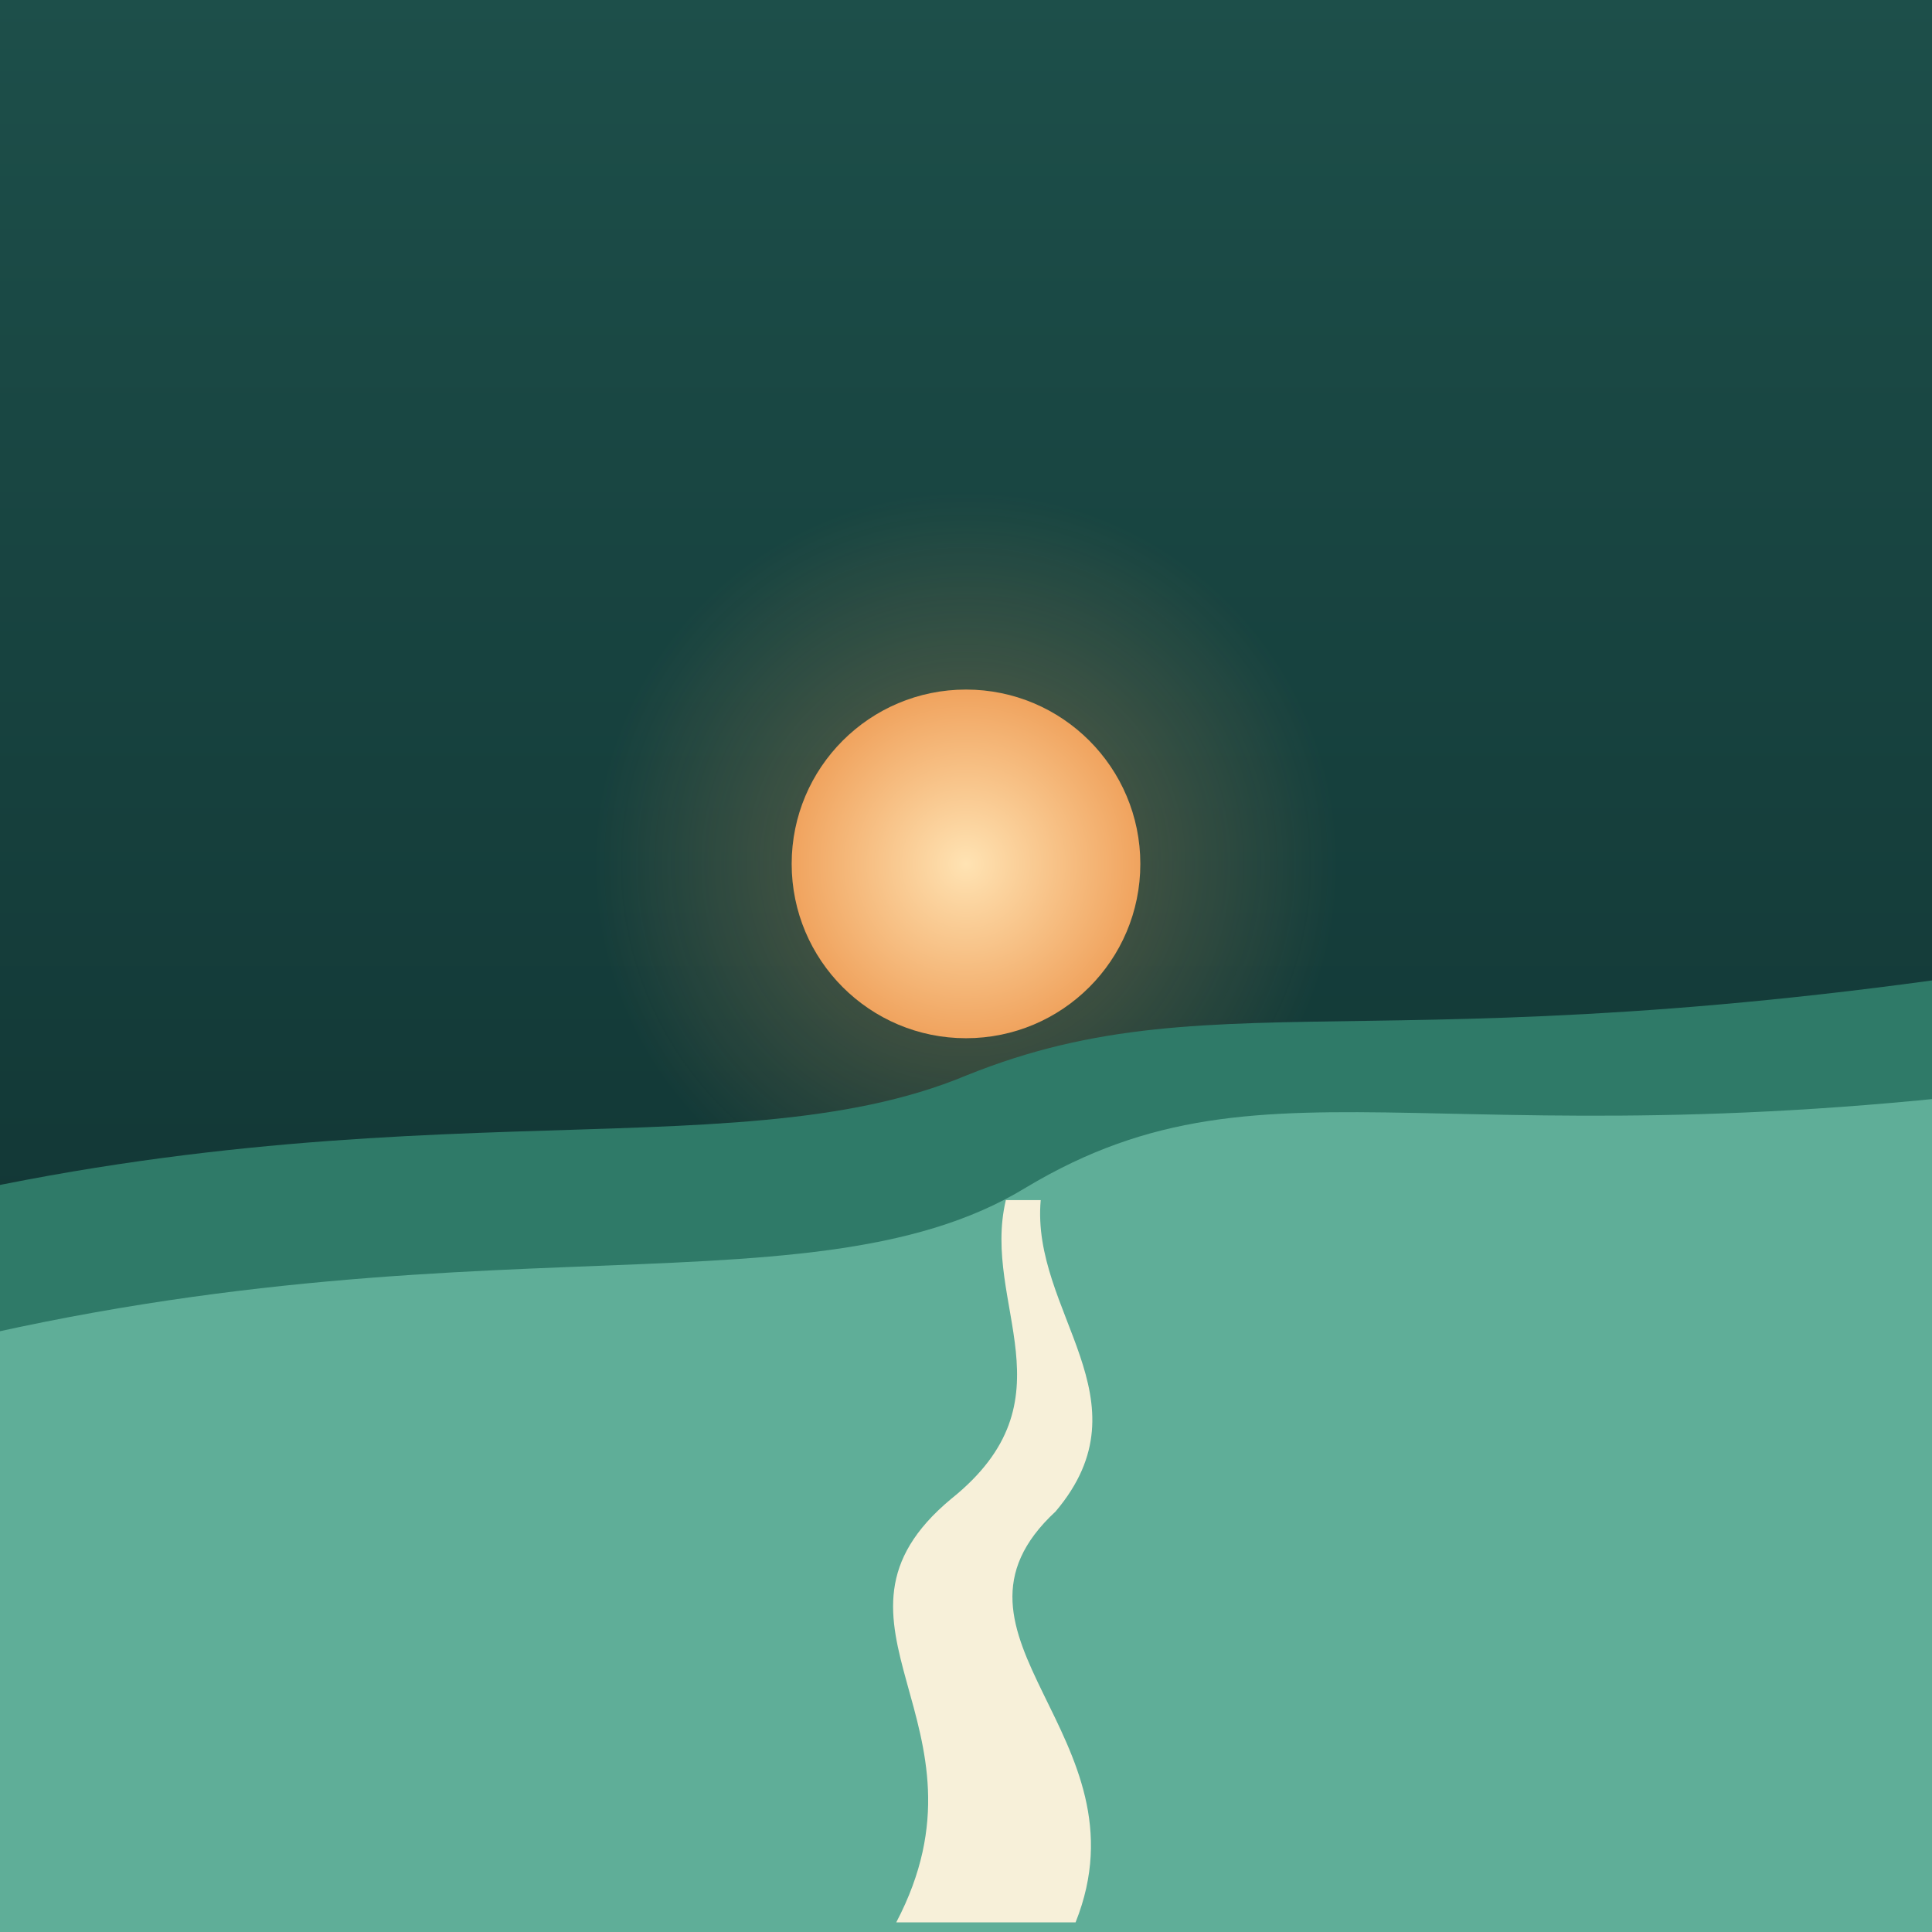
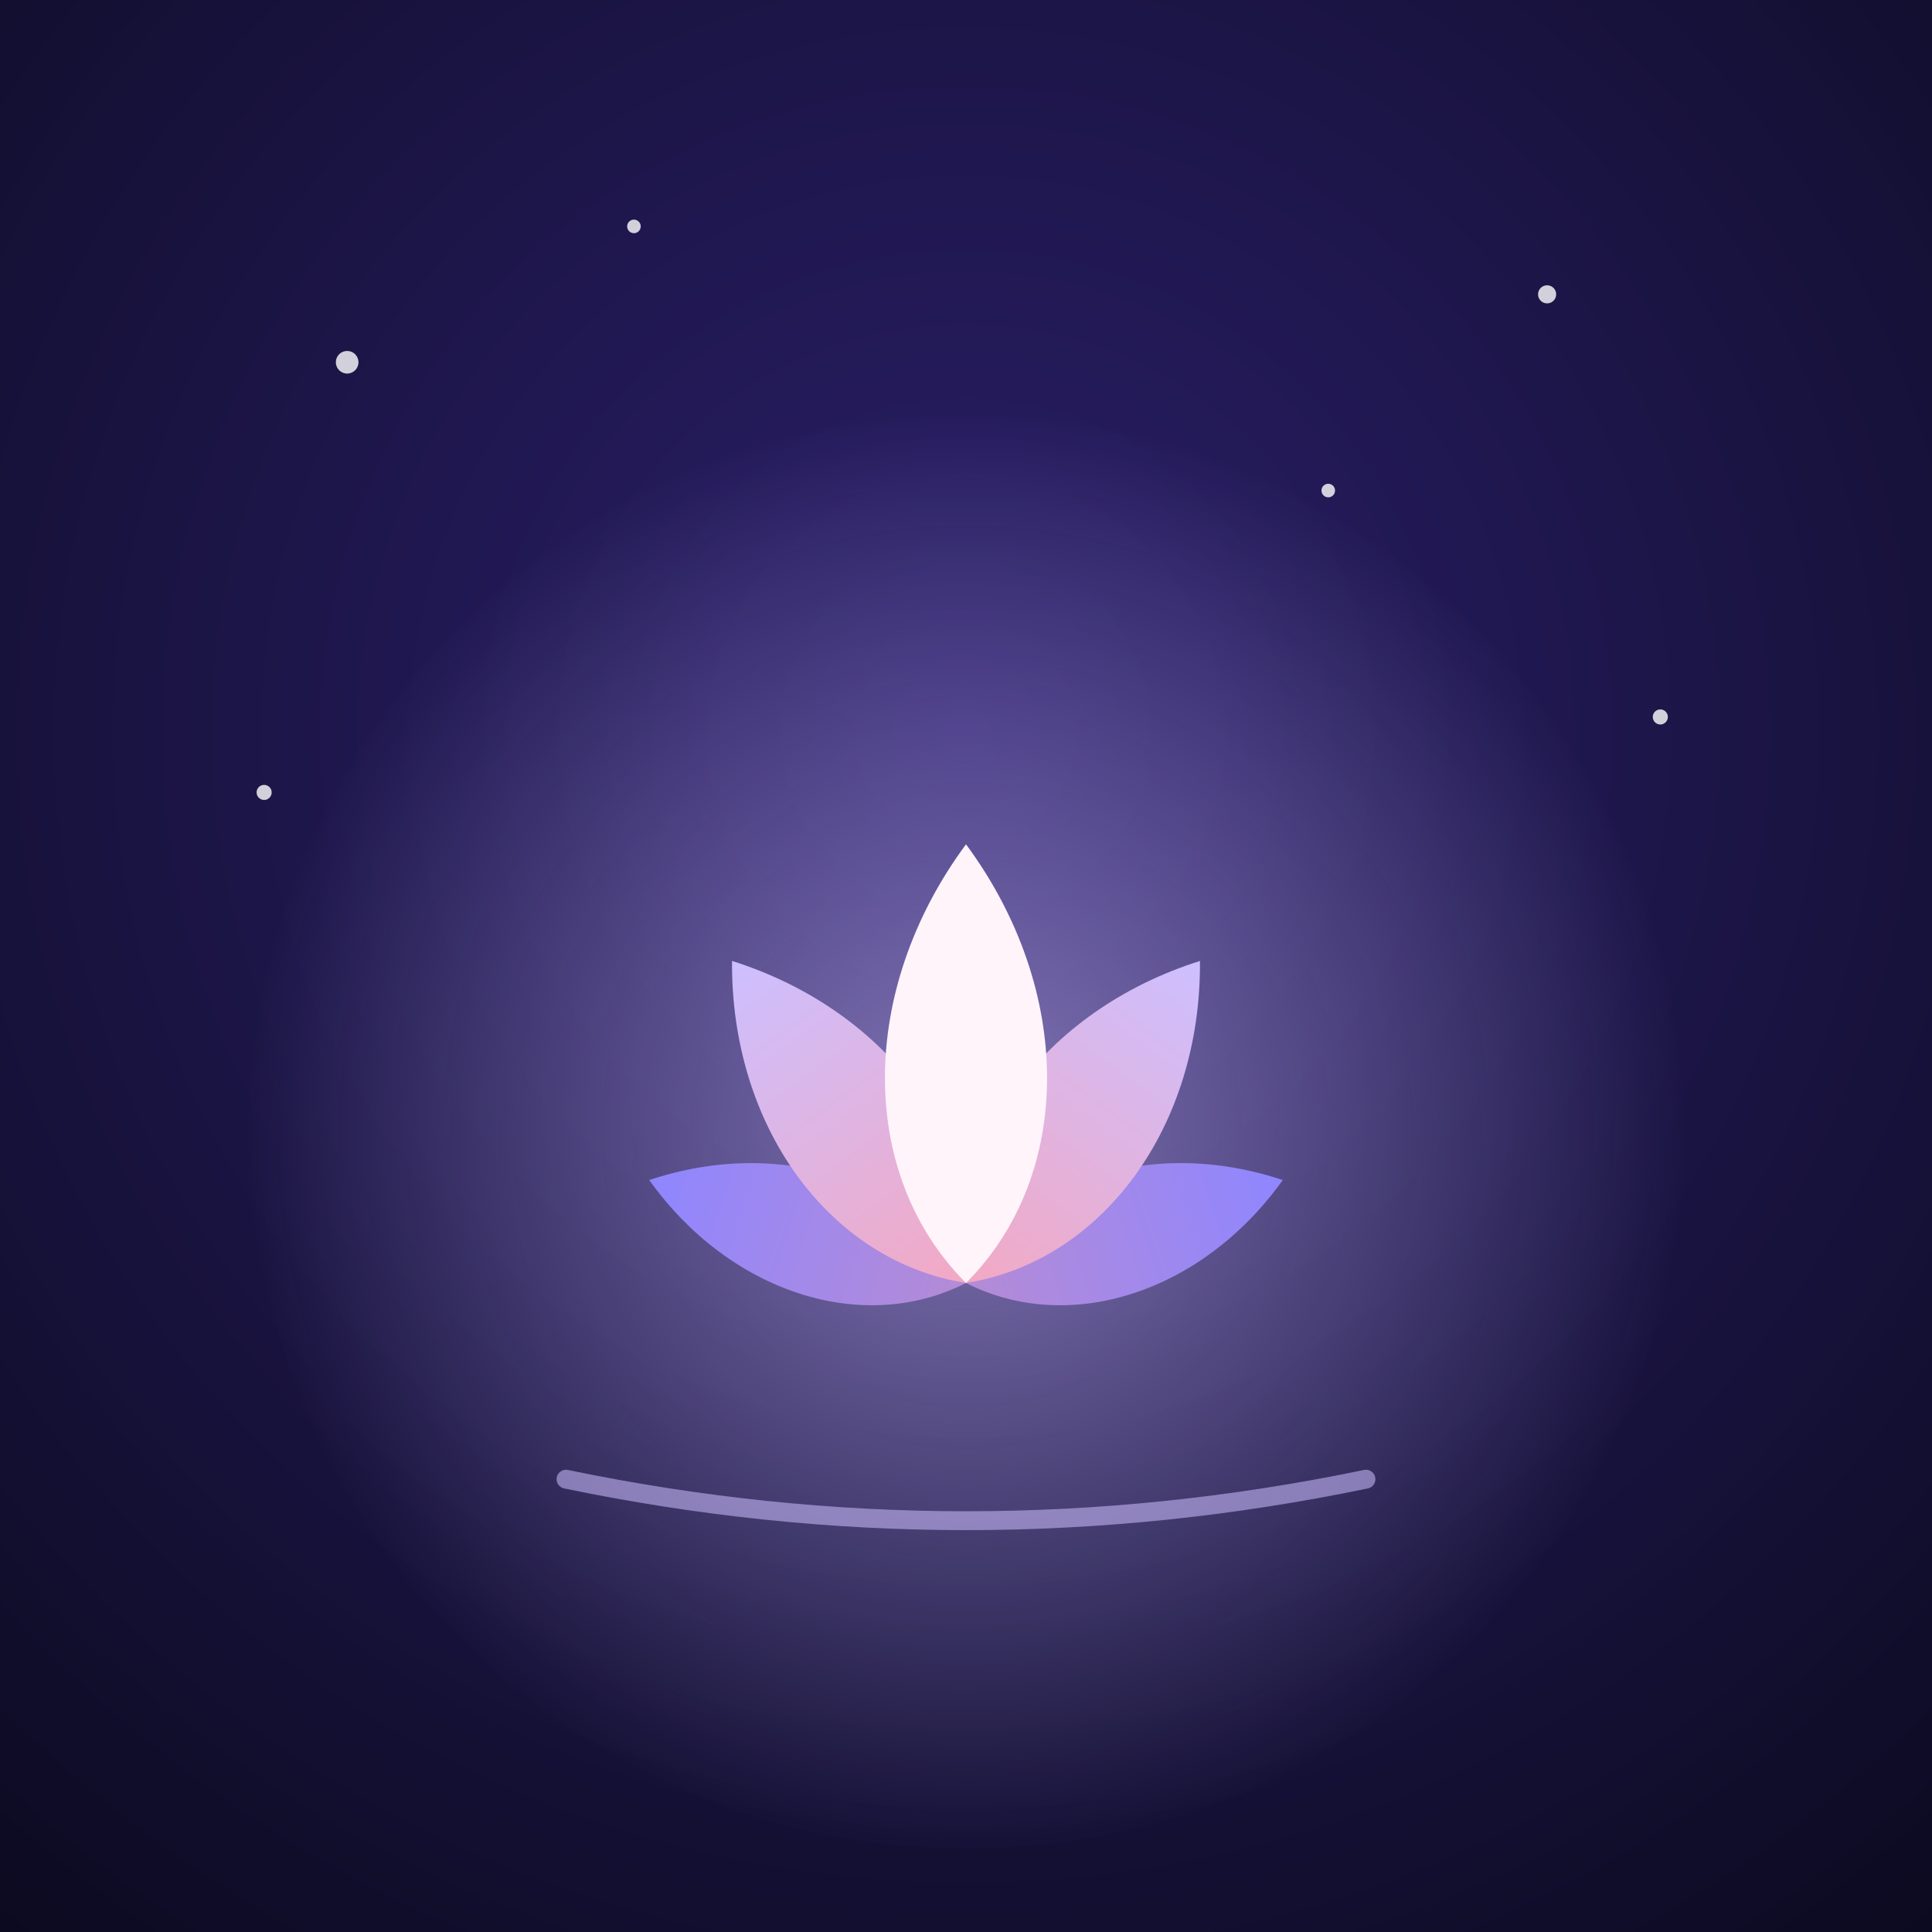
<svg xmlns="http://www.w3.org/2000/svg" viewBox="0 0 512 512">
  <defs>
-     <linearGradient id="c" x1="0" y1="0" x2="0" y2="1">
-       <stop offset="0" stop-color="#1d4f4a" />
-       <stop offset="1" stop-color="#0c2a2a" />
+     <radialGradient id="n" cx=".5" cy=".38" r=".8">
+       <stop offset="0" stop-color="#2b1f6b" />
+       <stop offset="1" stop-color="#0b0a1f" />
+     </radialGradient>
+     <linearGradient id="p" x1="0" y1="1" x2="0" y2="0">
+       <stop offset="0" stop-color="#f2a9c4" />
+       <stop offset="1" stop-color="#cdbfff" />
    </linearGradient>
-     <radialGradient id="s" cx=".5" cy=".5" r=".5">
-       <stop offset="0" stop-color="#ffe3b3" />
-       <stop offset="1" stop-color="#f0a35e" />
+     <linearGradient id="q" x1="0" y1="1" x2="0" y2="0">
+       <stop offset="0" stop-color="#b48bd6" />
+       <stop offset="1" stop-color="#8f86ff" />
+     </linearGradient>
+     <radialGradient id="h" cx=".5" cy=".5" r=".5">
+       <stop offset="0" stop-color="#cdbfff" stop-opacity=".55" />
+       <stop offset="1" stop-color="#cdbfff" stop-opacity="0" />
    </radialGradient>
-     <radialGradient id="h" cx=".5" cy=".5" r=".5">
-       <stop offset="0" stop-color="#f0a35e" stop-opacity=".35" />
-       <stop offset="1" stop-color="#f0a35e" stop-opacity="0" />
-     </radialGradient>
+     <path id="f" d="M0 0C34 -34 34 -92 0 -138C-34 -92 -34 -34 0 0Z" />
    <clipPath id="r">
      <rect width="512" height="512" />
    </clipPath>
  </defs>
  <g clip-path="url(#r)">
-     <rect width="512" height="512" fill="url(#c)" />
-     <g transform="translate(256 256) scale(.66) translate(-256 -256)">
-       <circle cx="256" cy="215" r="150" fill="url(#h)" />
-       <circle cx="256" cy="215" r="70" fill="url(#s)" />
-       <path d="M-200 360 C20 300 160 340 256 300 C360 258 430 300 720 250 L720 700 L-200 700 Z" fill="#2f7a68" />
-       <path d="M-200 420 C40 350 190 400 280 345 C380 285 450 340 720 300 L720 700 L-200 700 Z" fill="#5fae98" />
-       <path d="M228 640 C270 560 190 520 250 470 C300 430 262 392 272 350 L286 350 C282 395 330 430 292 475 C238 525 330 565 300 640 Z" fill="#fff3dc" opacity=".95" />
+     <rect width="512" height="512" fill="url(#n)" />
+     <circle cx="256" cy="300" r="190" fill="url(#h)" />
+     <g fill="#fff" opacity=".8">
+       <circle cx="92" cy="96" r="3" />
+       <circle cx="410" cy="78" r="2.4" />
+       <circle cx="440" cy="190" r="2" />
+       <circle cx="70" cy="210" r="2" />
+       <circle cx="352" cy="130" r="1.8" />
+       <circle cx="168" cy="60" r="1.8" />
    </g>
+     <g transform="translate(256 340) scale(.78)">
+       <use href="#f" fill="url(#q)" transform="rotate(-72) scale(.82)" />
+       <use href="#f" fill="url(#q)" transform="rotate(72) scale(.82)" />
+       <use href="#f" fill="url(#p)" transform="rotate(-36) scale(.98)" />
+       <use href="#f" fill="url(#p)" transform="rotate(36) scale(.98)" />
+       <use href="#f" fill="#fff4fa" transform="scale(1.08)" />
+     </g>
+     <path d="M150 392 Q256 414 362 392" fill="none" stroke="#cdbfff" stroke-width="5" stroke-linecap="round" opacity=".55" />
  </g>
</svg>
